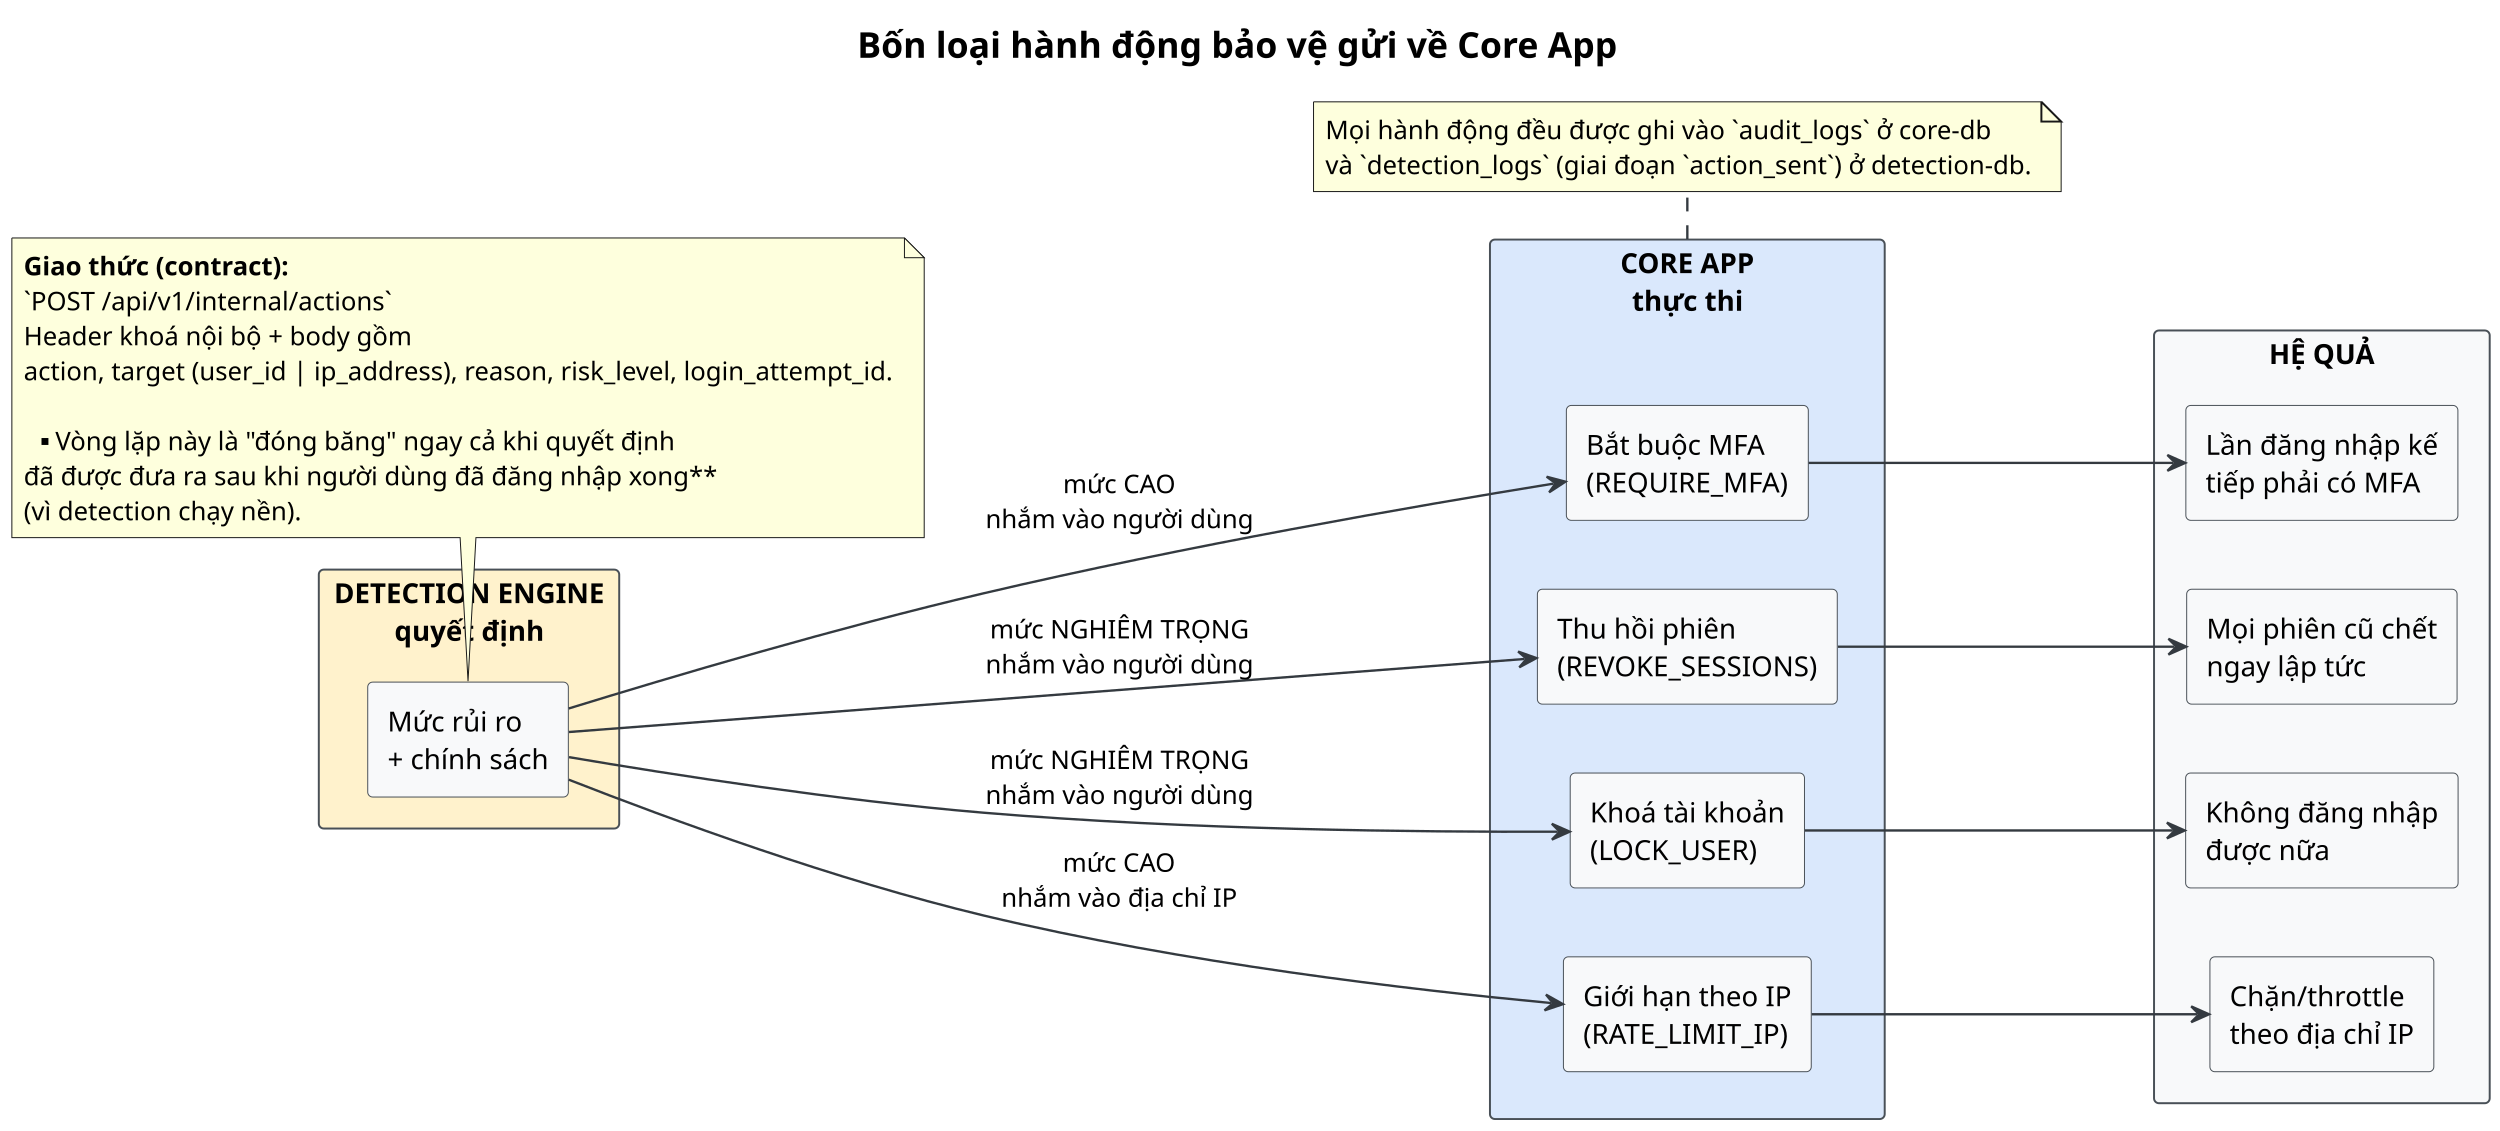
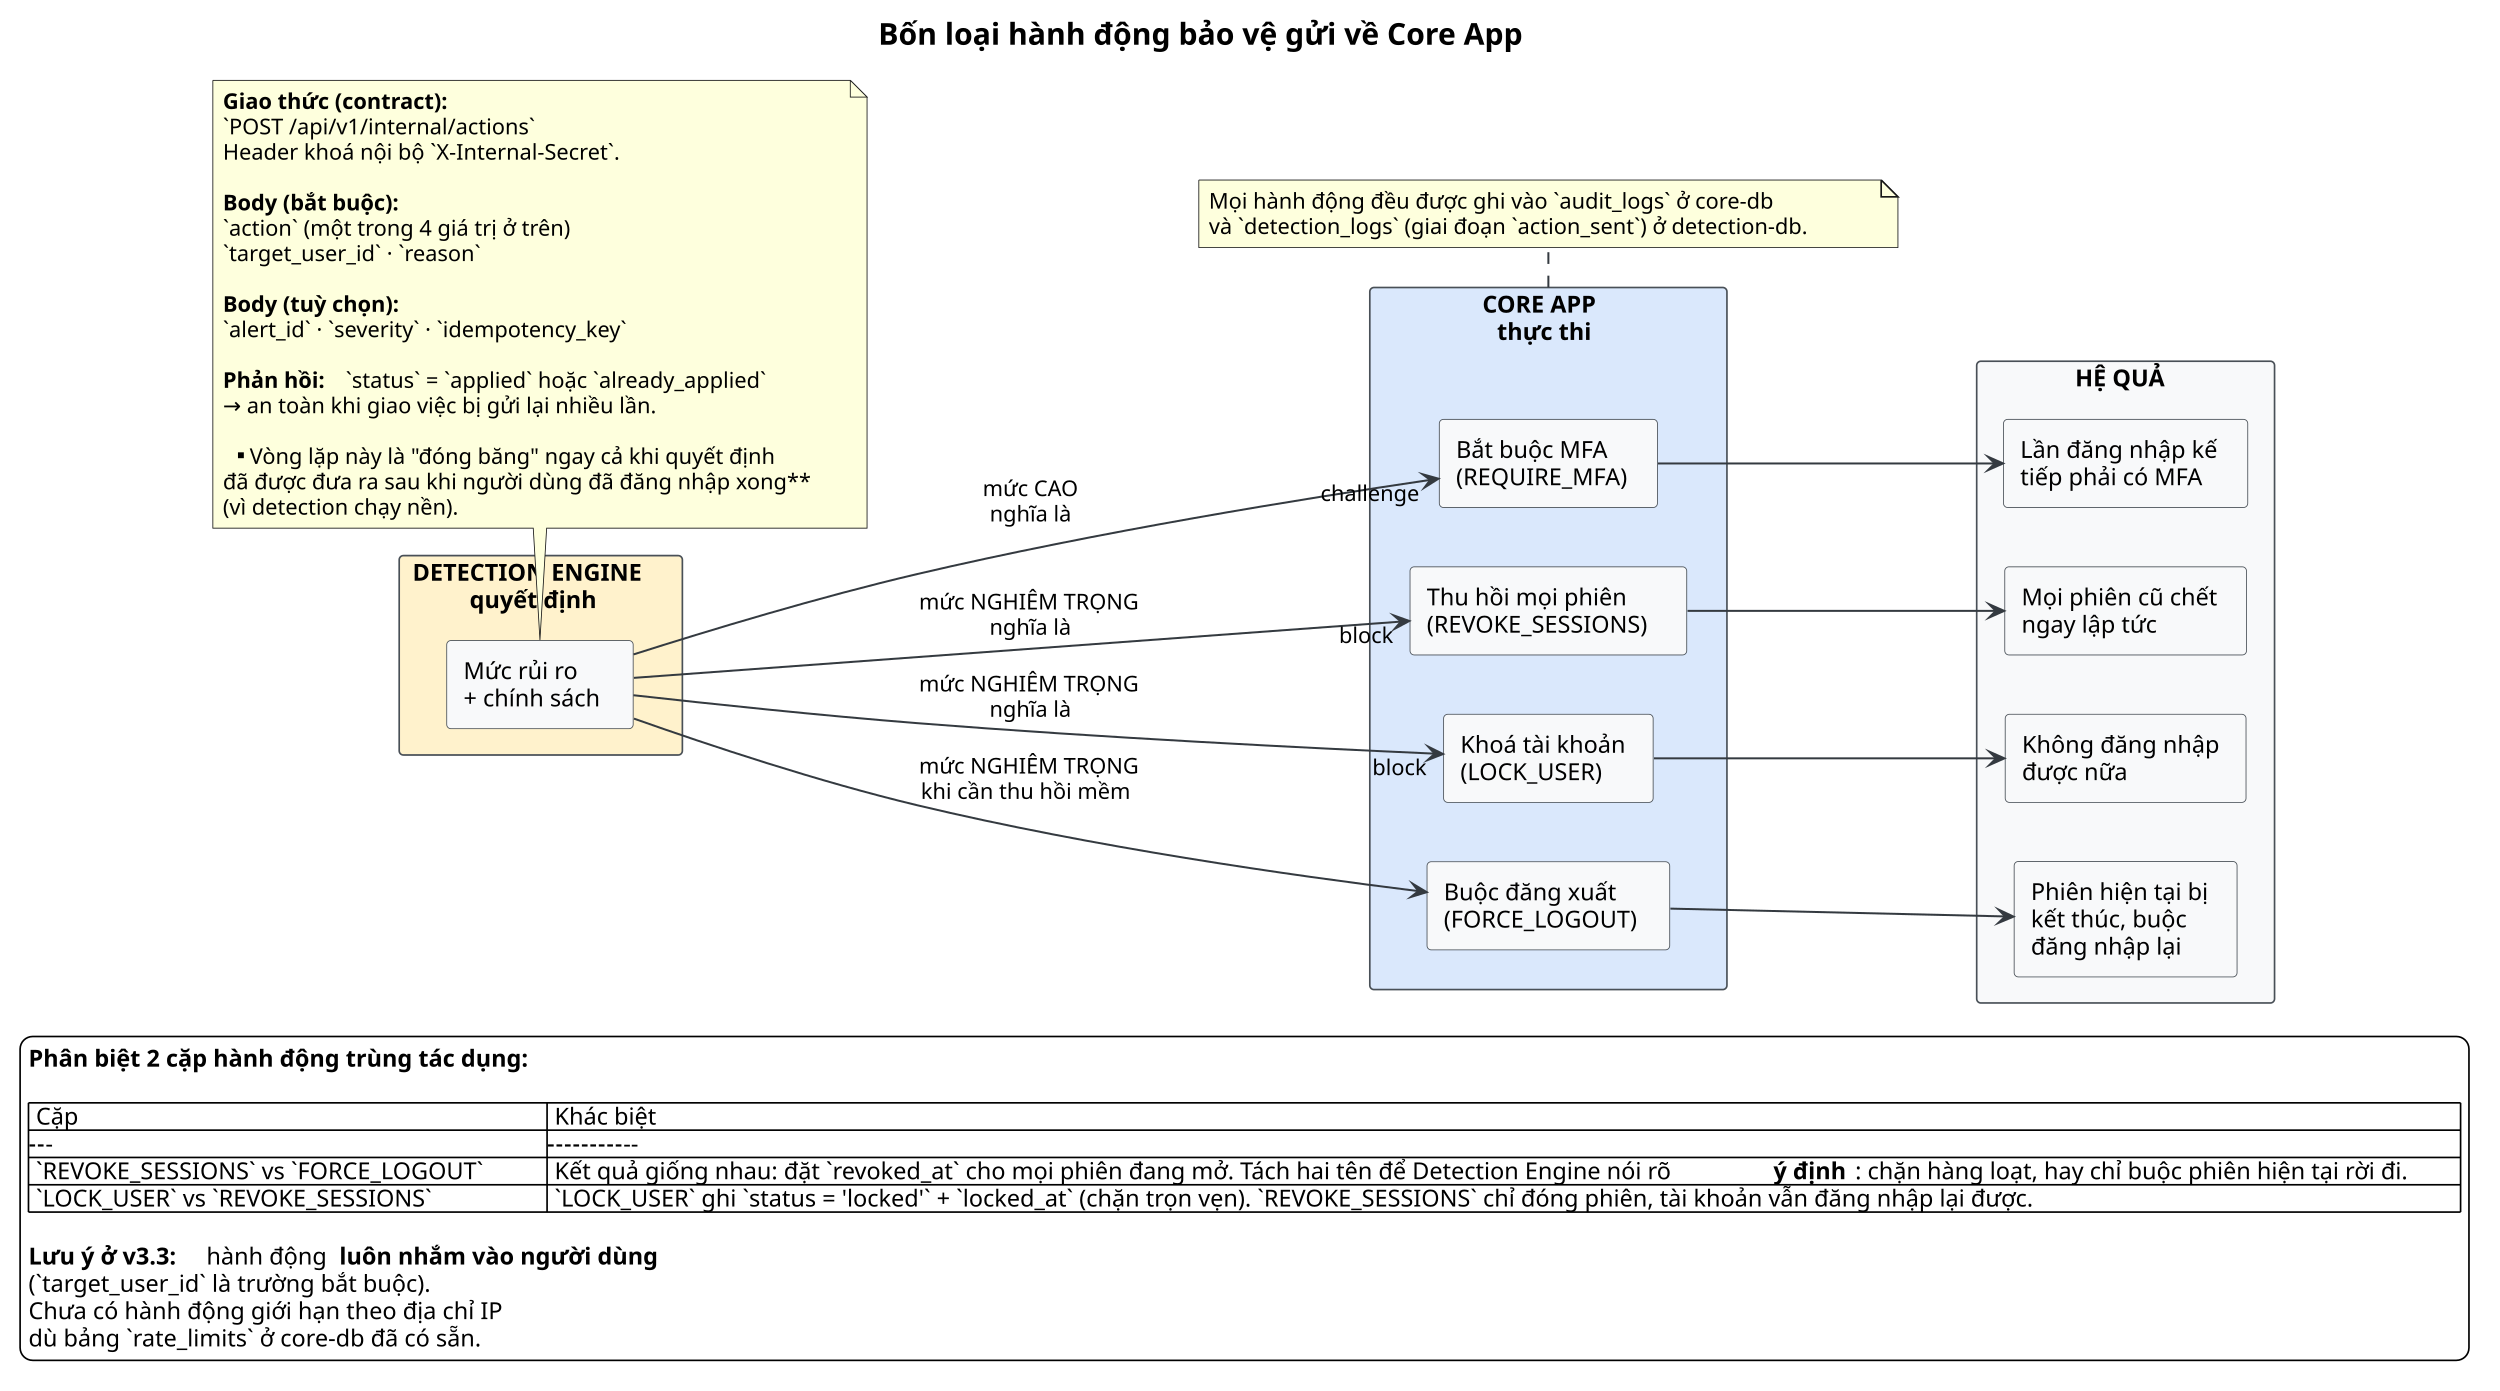
- <svg xmlns="http://www.w3.org/2000/svg" contentStyleType="text/css" height="572px" preserveAspectRatio="none" style="width:1265px;height:572px;background:#FFFFFF;" version="1.1" viewBox="0 0 1265 572" width="1265px" zoomAndPan="magnify">
+ <svg xmlns="http://www.w3.org/2000/svg" contentStyleType="text/css" data-diagram-type="DESCRIPTION" height="830px" preserveAspectRatio="none" style="width:1492px;height:830px;background:#FFFFFF;" version="1.1" viewBox="0 0 1492 830" width="1492px" zoomAndPan="magnify">
  <defs />
  <g>
-     <text fill="#000000" font-family="Sans" font-size="18" font-weight="bold" lengthAdjust="spacing" textLength="384.28" x="433.755" y="29.242">Bốn loại hành động bảo vệ gửi về Core App</text>
-     <g id="cluster_DE">
-       <rect fill="#FFF2CC" height="131" rx="2.5" ry="2.5" style="stroke:#495057;stroke-width:1.0;" width="152" x="161.32" y="288.226" />
-       <text fill="#000000" font-family="Sans" font-size="14" font-weight="bold" lengthAdjust="spacing" textLength="136.639" x="169" y="305.192">DETECTION ENGINE</text>
-       <text fill="#000000" font-family="Sans" font-size="14" font-weight="bold" lengthAdjust="spacing" textLength="75.432" x="199.604" y="324.26">quyết định</text>
+     <g class="title" data-source-line="12">
+       <text fill="#000000" font-family="Sans" font-size="18" font-weight="700" lengthAdjust="spacing" textLength="437.203" x="524.136" y="26.708">Bốn loại hành động bảo vệ gửi về Core App</text>
    </g>
-     <g id="cluster_CORE">
-       <rect fill="#DAE8FC" height="445" rx="2.5" ry="2.5" style="stroke:#495057;stroke-width:1.0;" width="199.74" x="753.92" y="121.226" />
-       <text fill="#000000" font-family="Sans" font-size="14" font-weight="bold" lengthAdjust="spacing" textLength="67.802" x="819.889" y="138.192">CORE APP</text>
-       <text fill="#000000" font-family="Sans" font-size="14" font-weight="bold" lengthAdjust="spacing" textLength="56" x="825.79" y="157.26">thực thi</text>
+     <g class="cluster" data-qualified-name="DE" data-source-line="16" id="ent0001">
+       <rect fill="#FFF2CC" height="119" rx="2.5" ry="2.5" style="stroke:#495057;stroke-width:1;" width="169" x="238.242" y="331.583" />
+       <text fill="#000000" font-family="Sans" font-size="14" font-weight="700" lengthAdjust="spacing" textLength="153.084" x="246.2" y="346.578">DETECTION ENGINE</text>
+       <text fill="#000000" font-family="Sans" font-size="14" font-weight="700" lengthAdjust="spacing" textLength="84.93" x="280.277" y="362.875">quyết định</text>
    </g>
-     <g id="cluster_RES">
-       <rect fill="#F8F9FA" height="391" rx="2.5" ry="2.5" style="stroke:#495057;stroke-width:1.0;" width="169.85" x="1089.94" y="167.226" />
-       <text fill="#000000" font-family="Sans" font-size="14" font-weight="bold" lengthAdjust="spacing" textLength="53.536" x="1148.097" y="184.192">HỆ QUẢ</text>
+     <g class="cluster" data-qualified-name="CORE" data-source-line="19" id="ent0003">
+       <rect fill="#DAE8FC" height="419" rx="2.5" ry="2.5" style="stroke:#495057;stroke-width:1;" width="213.14" x="817.502" y="171.583" />
+       <text fill="#000000" font-family="Sans" font-size="14" font-weight="700" lengthAdjust="spacing" textLength="78.75" x="884.697" y="186.578">CORE APP</text>
+       <text fill="#000000" font-family="Sans" font-size="14" font-weight="700" lengthAdjust="spacing" textLength="61.257" x="893.444" y="202.875">thực thi</text>
    </g>
-     <g id="elem_DEC">
-       <rect fill="#F8F9FA" height="58.136" rx="2.5" ry="2.5" style="stroke:#495057;stroke-width:0.5;" width="101.508" x="186.07" y="345.156" />
-       <text fill="#000000" font-family="Sans" font-size="14" lengthAdjust="spacing" textLength="68.432" x="196.07" y="370.122">Mức rủi ro</text>
-       <text fill="#000000" font-family="Sans" font-size="14" lengthAdjust="spacing" textLength="81.508" x="196.07" y="389.19">+ chính sách</text>
+     <g class="cluster" data-qualified-name="RES" data-source-line="26" id="ent0008">
+       <rect fill="#F8F9FA" height="383" rx="2.5" ry="2.5" style="stroke:#495057;stroke-width:1;" width="177.76" x="1179.692" y="215.583" />
+       <text fill="#000000" font-family="Sans" font-size="14" font-weight="700" lengthAdjust="spacing" textLength="60.259" x="1238.443" y="230.578">HỆ QUẢ</text>
    </g>
-     <g id="elem_A1">
-       <rect fill="#F8F9FA" height="58.136" rx="2.5" ry="2.5" style="stroke:#495057;stroke-width:0.5;" width="122.424" x="792.58" y="205.156" />
-       <text fill="#000000" font-family="Sans" font-size="14" lengthAdjust="spacing" textLength="90.65" x="802.58" y="230.122">Bắt buộc MFA</text>
-       <text fill="#000000" font-family="Sans" font-size="14" lengthAdjust="spacing" textLength="102.424" x="802.58" y="249.19">(REQUIRE_MFA)</text>
+     <g class="entity" data-qualified-name="DE.DEC" data-source-line="17" id="ent0002">
+       <rect fill="#F8F9FA" height="52.594" rx="2.5" ry="2.5" style="stroke:#495057;stroke-width:0.5;" width="111.28" x="266.602" y="382.283" />
+       <text fill="#000000" font-family="Sans" font-size="14" lengthAdjust="spacing" textLength="70.39" x="276.602" y="405.278">Mức rủi ro</text>
+       <text fill="#000000" font-family="Sans" font-size="14" lengthAdjust="spacing" textLength="91.28" x="276.602" y="421.575">+ chính sách</text>
    </g>
-     <g id="elem_A2">
-       <rect fill="#F8F9FA" height="58.136" rx="2.5" ry="2.5" style="stroke:#495057;stroke-width:0.5;" width="151.739" x="777.92" y="298.156" />
-       <text fill="#000000" font-family="Sans" font-size="14" lengthAdjust="spacing" textLength="90.524" x="787.92" y="323.122">Thu hồi phiên</text>
-       <text fill="#000000" font-family="Sans" font-size="14" lengthAdjust="spacing" textLength="131.739" x="787.92" y="342.19">(REVOKE_SESSIONS)</text>
+     <g class="entity" data-qualified-name="CORE.A1" data-source-line="20" id="ent0004">
+       <rect fill="#F8F9FA" height="52.594" rx="2.5" ry="2.5" style="stroke:#495057;stroke-width:0.5;" width="130.175" x="858.982" y="250.283" />
+       <text fill="#000000" font-family="Sans" font-size="14" lengthAdjust="spacing" textLength="96.305" x="868.982" y="273.278">Bắt buộc MFA</text>
+       <text fill="#000000" font-family="Sans" font-size="14" lengthAdjust="spacing" textLength="110.175" x="868.982" y="289.575">(REQUIRE_MFA)</text>
    </g>
-     <g id="elem_A3">
-       <rect fill="#F8F9FA" height="58.136" rx="2.5" ry="2.5" style="stroke:#495057;stroke-width:0.5;" width="118.546" x="794.52" y="391.156" />
-       <text fill="#000000" font-family="Sans" font-size="14" lengthAdjust="spacing" textLength="98.546" x="804.52" y="416.122">Khoá tài khoản</text>
-       <text fill="#000000" font-family="Sans" font-size="14" lengthAdjust="spacing" textLength="84.812" x="804.52" y="435.19">(LOCK_USER)</text>
+     <g class="entity" data-qualified-name="CORE.A2" data-source-line="21" id="ent0005">
+       <rect fill="#F8F9FA" height="52.594" rx="2.5" ry="2.5" style="stroke:#495057;stroke-width:0.5;" width="165.134" x="841.502" y="338.283" />
+       <text fill="#000000" font-family="Sans" font-size="14" lengthAdjust="spacing" textLength="126.205" x="851.502" y="361.278">Thu hồi mọi phiên</text>
+       <text fill="#000000" font-family="Sans" font-size="14" lengthAdjust="spacing" textLength="145.134" x="851.502" y="377.575">(REVOKE_SESSIONS)</text>
    </g>
-     <g id="elem_A4">
-       <rect fill="#F8F9FA" height="58.136" rx="2.5" ry="2.5" style="stroke:#495057;stroke-width:0.5;" width="125.406" x="791.09" y="484.156" />
-       <text fill="#000000" font-family="Sans" font-size="14" lengthAdjust="spacing" textLength="105.406" x="801.09" y="509.122">Giới hạn theo IP</text>
-       <text fill="#000000" font-family="Sans" font-size="14" lengthAdjust="spacing" textLength="104.58" x="801.09" y="528.19">(RATE_LIMIT_IP)</text>
+     <g class="entity" data-qualified-name="CORE.A3" data-source-line="22" id="ent0006">
+       <rect fill="#F8F9FA" height="52.594" rx="2.5" ry="2.5" style="stroke:#495057;stroke-width:0.5;" width="125.055" x="861.542" y="426.283" />
+       <text fill="#000000" font-family="Sans" font-size="14" lengthAdjust="spacing" textLength="105.055" x="871.542" y="449.278">Khoá tài khoản</text>
+       <text fill="#000000" font-family="Sans" font-size="14" lengthAdjust="spacing" textLength="93.406" x="871.542" y="465.575">(LOCK_USER)</text>
    </g>
-     <g id="elem_R1">
-       <rect fill="#F8F9FA" height="58.136" rx="2.5" ry="2.5" style="stroke:#495057;stroke-width:0.5;" width="137.655" x="1106.04" y="205.156" />
-       <text fill="#000000" font-family="Sans" font-size="14" lengthAdjust="spacing" textLength="117.656" x="1116.04" y="230.122">Lần đăng nhập kế</text>
-       <text fill="#000000" font-family="Sans" font-size="14" lengthAdjust="spacing" textLength="108.92" x="1116.04" y="249.19">tiếp phải có MFA</text>
+     <g class="entity" data-qualified-name="CORE.A4" data-source-line="23" id="ent0007">
+       <rect fill="#F8F9FA" height="52.594" rx="2.5" ry="2.5" style="stroke:#495057;stroke-width:0.5;" width="144.831" x="851.652" y="514.283" />
+       <text fill="#000000" font-family="Sans" font-size="14" lengthAdjust="spacing" textLength="110.093" x="861.652" y="537.278">Buộc đăng xuất</text>
+       <text fill="#000000" font-family="Sans" font-size="14" lengthAdjust="spacing" textLength="124.831" x="861.652" y="553.575">(FORCE_LOGOUT)</text>
    </g>
-     <g id="elem_R2">
-       <rect fill="#F8F9FA" height="58.136" rx="2.5" ry="2.5" style="stroke:#495057;stroke-width:0.5;" width="136.815" x="1106.46" y="298.156" />
-       <text fill="#000000" font-family="Sans" font-size="14" lengthAdjust="spacing" textLength="116.816" x="1116.46" y="323.122">Mọi phiên cũ chết</text>
-       <text fill="#000000" font-family="Sans" font-size="14" lengthAdjust="spacing" textLength="80.822" x="1116.46" y="342.19">ngay lập tức</text>
+     <g class="entity" data-qualified-name="RES.R1" data-source-line="27" id="ent0009">
+       <rect fill="#F8F9FA" height="52.594" rx="2.5" ry="2.5" style="stroke:#495057;stroke-width:0.5;" width="145.761" x="1195.692" y="250.283" />
+       <text fill="#000000" font-family="Sans" font-size="14" lengthAdjust="spacing" textLength="125.761" x="1205.692" y="273.278">Lần đăng nhập kế</text>
+       <text fill="#000000" font-family="Sans" font-size="14" lengthAdjust="spacing" textLength="116.43" x="1205.692" y="289.575">tiếp phải có MFA</text>
    </g>
-     <g id="elem_R3">
-       <rect fill="#F8F9FA" height="58.136" rx="2.5" ry="2.5" style="stroke:#495057;stroke-width:0.5;" width="137.851" x="1105.94" y="391.156" />
-       <text fill="#000000" font-family="Sans" font-size="14" lengthAdjust="spacing" textLength="117.852" x="1115.94" y="416.122">Không đăng nhập</text>
-       <text fill="#000000" font-family="Sans" font-size="14" lengthAdjust="spacing" textLength="63" x="1115.94" y="435.19">được nữa</text>
+     <g class="entity" data-qualified-name="RES.R2" data-source-line="28" id="ent0010">
+       <rect fill="#F8F9FA" height="52.594" rx="2.5" ry="2.5" style="stroke:#495057;stroke-width:0.5;" width="144.264" x="1196.442" y="338.283" />
+       <text fill="#000000" font-family="Sans" font-size="14" lengthAdjust="spacing" textLength="124.264" x="1206.442" y="361.278">Mọi phiên cũ chết</text>
+       <text fill="#000000" font-family="Sans" font-size="14" lengthAdjust="spacing" textLength="86.939" x="1206.442" y="377.575">ngay lập tức</text>
    </g>
-     <g id="elem_R4">
-       <rect fill="#F8F9FA" height="58.136" rx="2.5" ry="2.5" style="stroke:#495057;stroke-width:0.5;" width="113.296" x="1118.22" y="484.156" />
-       <text fill="#000000" font-family="Sans" font-size="14" lengthAdjust="spacing" textLength="88.788" x="1128.22" y="509.122">Chặn/throttle</text>
-       <text fill="#000000" font-family="Sans" font-size="14" lengthAdjust="spacing" textLength="93.296" x="1128.22" y="528.19">theo địa chỉ IP</text>
+     <g class="entity" data-qualified-name="RES.R3" data-source-line="29" id="ent0011">
+       <rect fill="#F8F9FA" height="52.594" rx="2.5" ry="2.5" style="stroke:#495057;stroke-width:0.5;" width="143.717" x="1196.712" y="426.283" />
+       <text fill="#000000" font-family="Sans" font-size="14" lengthAdjust="spacing" textLength="123.717" x="1206.712" y="449.278">Không đăng nhập</text>
+       <text fill="#000000" font-family="Sans" font-size="14" lengthAdjust="spacing" textLength="64.798" x="1206.712" y="465.575">được nữa</text>
    </g>
-     <g id="elem_GMN22">
-       <path d="M6,120.406 L6,272.054 A0,0 0 0 0 6,272.054 L232.82,272.054 L236.82,344.676 L240.82,272.054 L467.648,272.054 A0,0 0 0 0 467.648,272.054 L467.648,130.406 L457.648,120.406 L6,120.406 A0,0 0 0 0 6,120.406 " fill="#FEFFDD" style="stroke:#181818;stroke-width:0.5;" />
-       <path d="M457.648,120.406 L457.648,130.406 L467.648,130.406 L457.648,120.406 " fill="#FEFFDD" style="stroke:#181818;stroke-width:0.5;" />
-       <text fill="#000000" font-family="Sans" font-size="13" font-weight="bold" lengthAdjust="spacing" textLength="133.952" x="12" y="139.303">Giao thức (contract):</text>
-       <text fill="#000000" font-family="Sans" font-size="13" lengthAdjust="spacing" textLength="186.264" x="12" y="157.009">`POST /api/v1/internal/actions`</text>
-       <text fill="#000000" font-family="Sans" font-size="13" lengthAdjust="spacing" textLength="196.417" x="12" y="174.715">Header khoá nội bộ + body gồm</text>
-       <text fill="#000000" font-family="Sans" font-size="13" lengthAdjust="spacing" textLength="440.648" x="12" y="192.421">action, target (user_id | ip_address), reason, risk_level, login_attempt_id.</text>
-       <text fill="#000000" font-family="Sans" font-size="13" lengthAdjust="spacing" textLength="3.38" x="12" y="210.127"> </text>
-       <rect fill="#000000" height="3.5" style="stroke:#000000;stroke-width:0.0;" width="3.5" x="21" y="221.642" />
-       <text fill="#000000" font-family="Sans" font-size="13" lengthAdjust="spacing" textLength="314.522" x="28" y="227.833">Vòng lặp này là "đóng băng" ngay cả khi quyết định</text>
-       <text fill="#000000" font-family="Sans" font-size="13" lengthAdjust="spacing" textLength="351.468" x="12" y="245.539">đã được đưa ra sau khi người dùng đã đăng nhập xong**</text>
-       <text fill="#000000" font-family="Sans" font-size="13" lengthAdjust="spacing" textLength="140.517" x="12" y="263.245">(vì detection chạy nền).</text>
+     <g class="entity" data-qualified-name="RES.R4" data-source-line="30" id="ent0012">
+       <rect fill="#F8F9FA" height="68.891" rx="2.5" ry="2.5" style="stroke:#495057;stroke-width:0.5;" width="133.025" x="1202.052" y="514.133" />
+       <text fill="#000000" font-family="Sans" font-size="14" lengthAdjust="spacing" textLength="113.025" x="1212.052" y="537.128">Phiên hiện tại bị</text>
+       <text fill="#000000" font-family="Sans" font-size="14" lengthAdjust="spacing" textLength="100.516" x="1212.052" y="553.425">kết thúc, buộc</text>
+       <text fill="#000000" font-family="Sans" font-size="14" lengthAdjust="spacing" textLength="95.696" x="1212.052" y="569.722">đăng nhập lại</text>
    </g>
-     <g id="elem_GMN25">
-       <path d="M664.65,51.516 L664.65,96.928 L1042.942,96.928 L1042.942,61.516 L1032.942,51.516 L664.65,51.516 " fill="#FEFFDD" style="stroke:#181818;stroke-width:0.5;" />
-       <path d="M1032.942,51.516 L1032.942,61.516 L1042.942,61.516 L1032.942,51.516 " fill="#FEFFDD" style="stroke:#181818;stroke-width:1.0;" />
-       <text fill="#000000" font-family="Sans" font-size="13" lengthAdjust="spacing" textLength="337.181" x="670.65" y="70.413">Mọi hành động đều được ghi vào `audit_logs` ở core-db</text>
-       <text fill="#000000" font-family="Sans" font-size="13" lengthAdjust="spacing" textLength="357.292" x="670.65" y="88.119">và `detection_logs` (giai đoạn `action_sent`) ở detection-db.</text>
+     <g class="entity" data-qualified-name="GMN21" data-source-line="44" id="ent0022">
+       <path d="M127.022,47.953 L127.022,315.211 A0,0 0 0 0 127.022,315.211 L318.242,315.211 L322.242,381.983 L326.242,315.211 L517.456,315.211 A0,0 0 0 0 517.456,315.211 L517.456,57.953 L507.456,47.953 L127.022,47.953 A0,0 0 0 0 127.022,47.953" fill="#FEFFDD" style="stroke:#181818;stroke-width:0.5;" />
+       <path d="M507.456,47.953 L507.456,57.953 L517.456,57.953 L507.456,47.953" fill="#FEFFDD" style="stroke:#181818;stroke-width:0.5;" />
+       <text fill="#000000" font-family="Sans" font-size="13" font-weight="700" lengthAdjust="spacing" textLength="152.604" x="133.022" y="65.02">Giao thức (contract):</text>
+       <text fill="#000000" font-family="Sans" font-size="13" lengthAdjust="spacing" textLength="201.608" x="133.022" y="80.153">`POST /api/v1/internal/actions`</text>
+       <text fill="#000000" font-family="Sans" font-size="13" lengthAdjust="spacing" textLength="259.149" x="133.022" y="95.286">Header khoá nội bộ `X-Internal-Secret`.</text>
+       <text fill="#000000" font-family="Sans" font-size="13" lengthAdjust="spacing" textLength="4.132" x="133.022" y="110.418"> </text>
+       <text fill="#000000" font-family="Sans" font-size="13" font-weight="700" lengthAdjust="spacing" textLength="122.243" x="133.022" y="125.551">Body (bắt buộc):</text>
+       <text fill="#000000" font-family="Sans" font-size="13" lengthAdjust="spacing" textLength="229.474" x="133.022" y="140.684">`action` (một trong 4 giá trị ở trên)</text>
+       <text fill="#000000" font-family="Sans" font-size="13" lengthAdjust="spacing" textLength="175.646" x="133.022" y="155.817">`target_user_id` · `reason`</text>
+       <text fill="#000000" font-family="Sans" font-size="13" lengthAdjust="spacing" textLength="4.132" x="133.022" y="170.95"> </text>
+       <text fill="#000000" font-family="Sans" font-size="13" font-weight="700" lengthAdjust="spacing" textLength="121.843" x="133.022" y="186.083">Body (tuỳ chọn):</text>
+       <text fill="#000000" font-family="Sans" font-size="13" lengthAdjust="spacing" textLength="279.011" x="133.022" y="201.215">`alert_id` · `severity` · `idempotency_key`</text>
+       <text fill="#000000" font-family="Sans" font-size="13" lengthAdjust="spacing" textLength="4.132" x="133.022" y="216.348"> </text>
+       <text fill="#000000" font-family="Sans" font-size="13" font-weight="700" lengthAdjust="spacing" textLength="69.177" x="133.022" y="231.481">Phản hồi:</text>
+       <text fill="#000000" font-family="Sans" font-size="13" lengthAdjust="spacing" textLength="288.894" x="206.331" y="231.481">`status` = `applied` hoặc `already_applied`</text>
+       <text fill="#000000" font-family="Sans" font-size="13" lengthAdjust="spacing" textLength="278.726" x="133.022" y="246.614">→ an toàn khi giao việc bị gửi lại nhiều lần.</text>
+       <text fill="#000000" font-family="Sans" font-size="13" lengthAdjust="spacing" textLength="4.132" x="133.022" y="261.747"> </text>
+       <rect fill="#000000" height="3.5" width="3.5" x="142.022" y="269.945" />
+       <text fill="#000000" font-family="Sans" font-size="13" lengthAdjust="spacing" textLength="339.6" x="149.022" y="276.879">Vòng lặp này là "đóng băng" ngay cả khi quyết định</text>
+       <text fill="#000000" font-family="Sans" font-size="13" lengthAdjust="spacing" textLength="369.434" x="133.022" y="292.012">đã được đưa ra sau khi người dùng đã đăng nhập xong**</text>
+       <text fill="#000000" font-family="Sans" font-size="13" lengthAdjust="spacing" textLength="154.895" x="133.022" y="307.145">(vì detection chạy nền).</text>
    </g>
-     <g id="link_DEC_A1">
-       <path d="M287.75,358.496 C339.8,342.456 423.91,317.536 497.65,300.226 C600.22,276.146 715.188,256.207 786.188,244.687 " fill="none" id="DEC-to-A1" style="stroke:#343A40;stroke-width:1.2;" />
-       <polygon fill="#343A40" points="792.11,243.726,782.586,241.219,787.174,244.527,783.867,249.116,792.11,243.726" style="stroke:#343A40;stroke-width:1.2;" />
-       <text fill="#000000" font-family="Sans" font-size="13" lengthAdjust="spacing" textLength="57.213" x="537.858" y="249.523">mức CAO</text>
-       <text fill="#000000" font-family="Sans" font-size="13" lengthAdjust="spacing" textLength="135.629" x="498.65" y="267.229">nhắm vào người dùng</text>
+     <g class="entity" data-qualified-name="GMN24" data-source-line="64" id="ent0025">
+       <path d="M715.452,107.453 L715.452,147.719 L1132.686,147.719 L1132.686,117.453 L1122.686,107.453 L715.452,107.453" fill="#FEFFDD" style="stroke:#181818;stroke-width:0.5;" />
+       <path d="M1122.686,107.453 L1122.686,117.453 L1132.686,117.453 L1122.686,107.453" fill="#FEFFDD" style="stroke:#181818;stroke-width:1;" />
+       <text fill="#000000" font-family="Sans" font-size="13" lengthAdjust="spacing" textLength="362" x="721.452" y="124.52">Mọi hành động đều được ghi vào `audit_logs` ở core-db</text>
+       <text fill="#000000" font-family="Sans" font-size="13" lengthAdjust="spacing" textLength="396.233" x="721.452" y="139.653">và `detection_logs` (giai đoạn `action_sent`) ở detection-db.</text>
    </g>
-     <g id="link_DEC_A2">
-       <path d="M287.89,370.396 C395.65,362.166 644.107,343.173 771.457,333.443 " fill="none" id="DEC-to-A2" style="stroke:#343A40;stroke-width:1.2;" />
-       <polygon fill="#343A40" points="777.44,332.986,768.161,329.683,772.455,333.367,768.771,337.66,777.44,332.986" style="stroke:#343A40;stroke-width:1.2;" />
-       <text fill="#000000" font-family="Sans" font-size="13" lengthAdjust="spacing" textLength="131.131" x="500.899" y="323.033">mức NGHIÊM TRỌNG</text>
-       <text fill="#000000" font-family="Sans" font-size="13" lengthAdjust="spacing" textLength="135.629" x="498.65" y="340.739">nhắm vào người dùng</text>
+     <g class="link" data-entity-1="ent0002" data-entity-2="ent0004" data-link-type="dependency" data-source-line="33" id="lnk13">
+       <path d="M378.062,390.563 C423.182,376.203 488.982,356.283 547.452,342.583 C655.592,317.253 778.346,297.514 853.546,286.404" fill="none" id="DEC-to-A1" style="stroke:#343A40;stroke-width:1.2;" />
+       <polygon fill="#343A40" points="858.492,285.673,849.004,283.031,853.546,286.404,850.174,290.945,858.492,285.673" style="stroke:#343A40;stroke-width:1.2;stroke-linejoin:miter;stroke-miterlimit:10;" />
+       <text fill="#000000" font-family="Sans" font-size="13" lengthAdjust="spacing" textLength="60.385" x="586.452" y="296.07">mức CAO</text>
+       <text fill="#000000" font-family="Sans" font-size="13" lengthAdjust="spacing" textLength="52.019" x="590.635" y="311.203">nghĩa là</text>
+       <text fill="#000000" font-family="Sans" font-size="13" lengthAdjust="spacing" textLength="63.064" x="788.062" y="299.015">challenge</text>
    </g>
-     <g id="link_DEC_A3">
-       <path d="M287.92,383.126 C340.11,391.976 424.32,405.096 497.65,411.226 C601.83,419.936 717.74,421.076 788.24,420.836 " fill="none" id="DEC-to-A3" style="stroke:#343A40;stroke-width:1.2;" />
-       <polygon fill="#343A40" points="794.24,420.816,785.226,416.846,789.24,420.833,785.254,424.846,794.24,420.816" style="stroke:#343A40;stroke-width:1.2;" />
-       <text fill="#000000" font-family="Sans" font-size="13" lengthAdjust="spacing" textLength="131.131" x="500.899" y="389.123">mức NGHIÊM TRỌNG</text>
-       <text fill="#000000" font-family="Sans" font-size="13" lengthAdjust="spacing" textLength="135.629" x="498.65" y="406.829">nhắm vào người dùng</text>
+     <g class="link" data-entity-1="ent0002" data-entity-2="ent0005" data-link-type="dependency" data-source-line="34" id="lnk14">
+       <path d="M378.332,404.543 C484.252,396.773 711.846,380.079 836.066,370.969" fill="none" id="DEC-to-A2" style="stroke:#343A40;stroke-width:1.2;" />
+       <polygon fill="#343A40" points="841.052,370.603,831.784,367.272,836.066,370.969,832.369,375.251,841.052,370.603" style="stroke:#343A40;stroke-width:1.2;stroke-linejoin:miter;stroke-miterlimit:10;" />
+       <text fill="#000000" font-family="Sans" font-size="13" lengthAdjust="spacing" textLength="136.157" x="548.452" y="363.71">mức NGHIÊM TRỌNG</text>
+       <text fill="#000000" font-family="Sans" font-size="13" lengthAdjust="spacing" textLength="52.019" x="590.521" y="378.843">nghĩa là</text>
+       <text fill="#000000" font-family="Sans" font-size="13" lengthAdjust="spacing" textLength="34.493" x="799.102" y="383.753">block</text>
    </g>
-     <g id="link_DEC_A4">
-       <path d="M287.77,394.516 C339.47,414.766 422.99,445.356 497.65,463.226 C598.93,487.466 713.486,500.813 784.876,507.543 " fill="none" id="DEC-to-A4" style="stroke:#343A40;stroke-width:1.2;" />
-       <polygon fill="#343A40" points="790.85,508.106,782.265,503.279,785.872,507.637,781.514,511.243,790.85,508.106" style="stroke:#343A40;stroke-width:1.2;" />
-       <text fill="#000000" font-family="Sans" font-size="13" lengthAdjust="spacing" textLength="57.213" x="537.726" y="441.123">mức CAO</text>
-       <text fill="#000000" font-family="Sans" font-size="13" lengthAdjust="spacing" textLength="119.366" x="506.65" y="458.829">nhắm vào địa chỉ IP</text>
+     <g class="link" data-entity-1="ent0002" data-entity-2="ent0006" data-link-type="dependency" data-source-line="35" id="lnk15">
+       <path d="M378.002,414.913 C423.362,419.993 489.532,426.993 547.452,431.583 C657.812,440.323 781.707,446.471 856.207,449.781" fill="none" id="DEC-to-A3" style="stroke:#343A40;stroke-width:1.2;" />
+       <polygon fill="#343A40" points="861.202,450.003,852.389,445.608,856.207,449.781,852.034,453.6,861.202,450.003" style="stroke:#343A40;stroke-width:1.2;stroke-linejoin:miter;stroke-miterlimit:10;" />
+       <text fill="#000000" font-family="Sans" font-size="13" lengthAdjust="spacing" textLength="136.157" x="548.452" y="412.65">mức NGHIÊM TRỌNG</text>
+       <text fill="#000000" font-family="Sans" font-size="13" lengthAdjust="spacing" textLength="52.019" x="590.521" y="427.783">nghĩa là</text>
+       <text fill="#000000" font-family="Sans" font-size="13" lengthAdjust="spacing" textLength="34.493" x="818.991" y="462.585">block</text>
    </g>
-     <g id="link_A1_R1">
-       <path d="M915.18,234.226 C969.48,234.226 1043.15,234.226 1099.7,234.226 " fill="none" id="A1-to-R1" style="stroke:#343A40;stroke-width:1.2;" />
-       <polygon fill="#343A40" points="1105.7,234.226,1096.7,230.226,1100.7,234.226,1096.7,238.226,1105.7,234.226" style="stroke:#343A40;stroke-width:1.2;" />
+     <g class="link" data-entity-1="ent0002" data-entity-2="ent0007" data-link-type="dependency" data-source-line="36" id="lnk16">
+       <path d="M378.322,428.863 C423.302,444.803 488.802,466.563 547.452,480.583 C651.992,505.563 770.46,522.419 846.51,531.829" fill="none" id="DEC-to-A4" style="stroke:#343A40;stroke-width:1.2;" />
+       <polygon fill="#343A40" points="851.472,532.443,843.032,527.368,846.51,531.829,842.049,535.308,851.472,532.443" style="stroke:#343A40;stroke-width:1.2;stroke-linejoin:miter;stroke-miterlimit:10;" />
+       <text fill="#000000" font-family="Sans" font-size="13" lengthAdjust="spacing" textLength="136.157" x="548.452" y="461.65">mức NGHIÊM TRỌNG</text>
+       <text fill="#000000" font-family="Sans" font-size="13" lengthAdjust="spacing" textLength="133.967" x="549.547" y="476.783">khi cần thu hồi mềm</text>
    </g>
-     <g id="link_A2_R2">
-       <path d="M930.01,327.226 C983.44,327.226 1048.57,327.226 1100.22,327.226 " fill="none" id="A2-to-R2" style="stroke:#343A40;stroke-width:1.2;" />
-       <polygon fill="#343A40" points="1106.22,327.226,1097.22,323.226,1101.22,327.226,1097.22,331.226,1106.22,327.226" style="stroke:#343A40;stroke-width:1.2;" />
+     <g class="link" data-entity-1="ent0004" data-entity-2="ent0009" data-link-type="dependency" data-source-line="38" id="lnk17">
+       <path d="M989.492,276.583 C1048.112,276.583 1129.532,276.583 1190.442,276.583" fill="none" id="A1-to-R1" style="stroke:#343A40;stroke-width:1.2;" />
+       <polygon fill="#343A40" points="1195.442,276.583,1186.442,272.583,1190.442,276.583,1186.442,280.583,1195.442,276.583" style="stroke:#343A40;stroke-width:1.2;stroke-linejoin:miter;stroke-miterlimit:10;" />
    </g>
-     <g id="link_A3_R3">
-       <path d="M913.32,420.226 C967.56,420.226 1042.27,420.226 1099.46,420.226 " fill="none" id="A3-to-R3" style="stroke:#343A40;stroke-width:1.2;" />
-       <polygon fill="#343A40" points="1105.46,420.226,1096.46,416.226,1100.46,420.226,1096.46,424.226,1105.46,420.226" style="stroke:#343A40;stroke-width:1.2;" />
+     <g class="link" data-entity-1="ent0005" data-entity-2="ent0010" data-link-type="dependency" data-source-line="39" id="lnk18">
+       <path d="M1007.112,364.583 C1064.702,364.583 1135.962,364.583 1191.072,364.583" fill="none" id="A2-to-R2" style="stroke:#343A40;stroke-width:1.2;" />
+       <polygon fill="#343A40" points="1196.072,364.583,1187.072,360.583,1191.072,364.583,1187.072,368.583,1196.072,364.583" style="stroke:#343A40;stroke-width:1.2;stroke-linejoin:miter;stroke-miterlimit:10;" />
    </g>
-     <g id="link_A4_R4">
-       <path d="M916.69,513.226 C974.96,513.226 1055.45,513.226 1111.75,513.226 " fill="none" id="A4-to-R4" style="stroke:#343A40;stroke-width:1.2;" />
-       <polygon fill="#343A40" points="1117.75,513.226,1108.75,509.226,1112.75,513.226,1108.75,517.226,1117.75,513.226" style="stroke:#343A40;stroke-width:1.2;" />
+     <g class="link" data-entity-1="ent0006" data-entity-2="ent0011" data-link-type="dependency" data-source-line="40" id="lnk19">
+       <path d="M987.092,452.583 C1045.992,452.583 1129.452,452.583 1191.242,452.583" fill="none" id="A3-to-R3" style="stroke:#343A40;stroke-width:1.2;" />
+       <polygon fill="#343A40" points="1196.242,452.583,1187.242,448.583,1191.242,452.583,1187.242,456.583,1196.242,452.583" style="stroke:#343A40;stroke-width:1.2;stroke-linejoin:miter;stroke-miterlimit:10;" />
    </g>
-     <g id="link_CORE_GMN25">
-       <path d="M853.79,120.98 C853.79,120.604 853.79,120.228 853.79,119.852 C853.79,118.348 853.79,116.845 853.79,115.341 C853.79,109.326 853.79,103.311 853.79,97.296 " fill="none" id="CORE-GMN25" style="stroke:#343A40;stroke-width:1.2;stroke-dasharray:7.0,7.0;" />
+     <g class="link" data-entity-1="ent0007" data-entity-2="ent0012" data-link-type="dependency" data-source-line="41" id="lnk20">
+       <path d="M996.872,542.263 C1057.282,543.673 1137.974,545.556 1196.664,546.926" fill="none" id="A4-to-R4" style="stroke:#343A40;stroke-width:1.2;" />
+       <polygon fill="#343A40" points="1201.662,547.043,1192.758,542.834,1196.664,546.926,1192.571,550.832,1201.662,547.043" style="stroke:#343A40;stroke-width:1.2;stroke-linejoin:miter;stroke-miterlimit:10;" />
+     </g>
+     <g class="link" data-entity-1="ent0003" data-entity-2="ent0025" data-link-type="association" data-source-line="64" id="lnk26">
+       <path d="M924.072,171.526 C924.072,171.44 924.072,171.355 924.072,171.269 C924.072,171.098 924.072,170.927 924.072,170.755 C924.072,170.071 924.072,169.386 924.072,168.701 C924.072,167.331 924.072,165.961 924.072,164.592 C924.072,159.113 924.072,153.633 924.072,148.153" fill="none" id="CORE-GMN24" style="stroke:#343A40;stroke-width:1.2;stroke-dasharray:7,7;" />
+     </g>
+     <g class="legend" data-source-line="68">
+       <rect fill="none" height="193.266" rx="7.5" ry="7.5" style="stroke:#000000;stroke-width:1;" width="1461.475" x="12" y="618.583" />
+       <text fill="#000000" font-family="Sans" font-size="14" font-weight="700" lengthAdjust="spacing" textLength="339.691" x="17" y="636.578">Phân biệt 2 cặp hành động trùng tác dụng:</text>
+       <text fill="#000000" font-family="Sans" font-size="14" lengthAdjust="spacing" textLength="4.45" x="17" y="652.875"> </text>
+       <text fill="#000000" font-family="Sans" font-size="14" lengthAdjust="spacing" textLength="27.241" x="21.45" y="671.172">Cặp</text>
+       <text fill="#000000" font-family="Sans" font-size="14" lengthAdjust="spacing" textLength="65.659" x="330.947" y="671.172">Khác biệt</text>
+       <text fill="#000000" font-family="Sans" font-size="14" lengthAdjust="spacing" text-decoration="line-through" textLength="5.052" x="17" y="687.469">-</text>
+       <text fill="#000000" font-family="Sans" font-size="14" lengthAdjust="spacing" text-decoration="line-through" textLength="5.052" x="22.052" y="687.469">-</text>
+       <text fill="#000000" font-family="Sans" font-size="14" lengthAdjust="spacing" textLength="5.052" x="27.104" y="687.469">-</text>
+       <text fill="#000000" font-family="Sans" font-size="14" lengthAdjust="spacing" text-decoration="line-through" textLength="5.052" x="326.497" y="687.469">-</text>
+       <text fill="#000000" font-family="Sans" font-size="14" lengthAdjust="spacing" text-decoration="line-through" textLength="5.052" x="331.549" y="687.469">-</text>
+       <text fill="#000000" font-family="Sans" font-size="14" lengthAdjust="spacing" text-decoration="line-through" textLength="5.052" x="336.601" y="687.469">-</text>
+       <text fill="#000000" font-family="Sans" font-size="14" lengthAdjust="spacing" text-decoration="line-through" textLength="5.052" x="341.652" y="687.469">-</text>
+       <text fill="#000000" font-family="Sans" font-size="14" lengthAdjust="spacing" text-decoration="line-through" textLength="5.052" x="346.704" y="687.469">-</text>
+       <text fill="#000000" font-family="Sans" font-size="14" lengthAdjust="spacing" text-decoration="line-through" textLength="5.052" x="351.756" y="687.469">-</text>
+       <text fill="#000000" font-family="Sans" font-size="14" lengthAdjust="spacing" text-decoration="line-through" textLength="5.052" x="356.808" y="687.469">-</text>
+       <text fill="#000000" font-family="Sans" font-size="14" lengthAdjust="spacing" text-decoration="line-through" textLength="5.052" x="361.859" y="687.469">-</text>
+       <text fill="#000000" font-family="Sans" font-size="14" lengthAdjust="spacing" text-decoration="line-through" textLength="5.052" x="366.911" y="687.469">-</text>
+       <text fill="#000000" font-family="Sans" font-size="14" lengthAdjust="spacing" textLength="10.104" x="371.963" y="687.469">--</text>
+       <text fill="#000000" font-family="Sans" font-size="14" lengthAdjust="spacing" textLength="300.597" x="21.45" y="703.766">`REVOKE_SESSIONS` vs `FORCE_LOGOUT`</text>
+       <text fill="#000000" font-family="Sans" font-size="14" lengthAdjust="spacing" textLength="722.996" x="330.947" y="703.766">Kết quả giống nhau: đặt `revoked_at` cho mọi phiên đang mở. Tách hai tên để Detection Engine nói rõ</text>
+       <text fill="#000000" font-family="Sans" font-size="14" font-weight="700" lengthAdjust="spacing" textLength="48.754" x="1058.394" y="703.766">ý định</text>
+       <text fill="#000000" font-family="Sans" font-size="14" lengthAdjust="spacing" textLength="356.877" x="1107.148" y="703.766">: chặn hàng loạt, hay chỉ buộc phiên hiện tại rời đi.</text>
+       <text fill="#000000" font-family="Sans" font-size="14" lengthAdjust="spacing" textLength="269.172" x="21.45" y="720.063">`LOCK_USER` vs `REVOKE_SESSIONS`</text>
+       <text fill="#000000" font-family="Sans" font-size="14" lengthAdjust="spacing" textLength="985.182" x="330.947" y="720.063">`LOCK_USER` ghi `status = 'locked'` + `locked_at` (chặn trọn vẹn). `REVOKE_SESSIONS` chỉ đóng phiên, tài khoản vẫn đăng nhập lại được.</text>
+       <line style="stroke:#000000;stroke-width:1;" x1="17" x2="1468.475" y1="658.177" y2="658.177" />
+       <line style="stroke:#000000;stroke-width:1;" x1="17" x2="1468.475" y1="674.474" y2="674.474" />
+       <line style="stroke:#000000;stroke-width:1;" x1="17" x2="1468.475" y1="690.771" y2="690.771" />
+       <line style="stroke:#000000;stroke-width:1;" x1="17" x2="1468.475" y1="707.067" y2="707.067" />
+       <line style="stroke:#000000;stroke-width:1;" x1="17" x2="1468.475" y1="723.364" y2="723.364" />
+       <line style="stroke:#000000;stroke-width:1;" x1="17" x2="17" y1="658.177" y2="723.364" />
+       <line style="stroke:#000000;stroke-width:1;" x1="326.497" x2="326.497" y1="658.177" y2="723.364" />
+       <line style="stroke:#000000;stroke-width:1;" x1="1468.475" x2="1468.475" y1="658.177" y2="723.364" />
+       <text fill="#000000" font-family="Sans" font-size="14" lengthAdjust="spacing" textLength="4.45" x="17" y="738.36"> </text>
+       <text fill="#000000" font-family="Sans" font-size="14" font-weight="700" lengthAdjust="spacing" textLength="101.746" x="17" y="754.656">Lưu ý ở v3.3:</text>
+       <text fill="#000000" font-family="Sans" font-size="14" lengthAdjust="spacing" textLength="74.86" x="123.196" y="754.656">hành động</text>
+       <text fill="#000000" font-family="Sans" font-size="14" font-weight="700" lengthAdjust="spacing" textLength="210.356" x="202.507" y="754.656">luôn nhắm vào người dùng</text>
+       <text fill="#000000" font-family="Sans" font-size="14" lengthAdjust="spacing" textLength="263.19" x="17" y="770.953">(`target_user_id` là trường bắt buộc).</text>
+       <text fill="#000000" font-family="Sans" font-size="14" lengthAdjust="spacing" textLength="300.31" x="17" y="787.25">Chưa có hành động giới hạn theo địa chỉ IP</text>
+       <text fill="#000000" font-family="Sans" font-size="14" lengthAdjust="spacing" textLength="296.611" x="17" y="803.547">dù bảng `rate_limits` ở core-db đã có sẵn.</text>
    </g>
  </g>
</svg>
